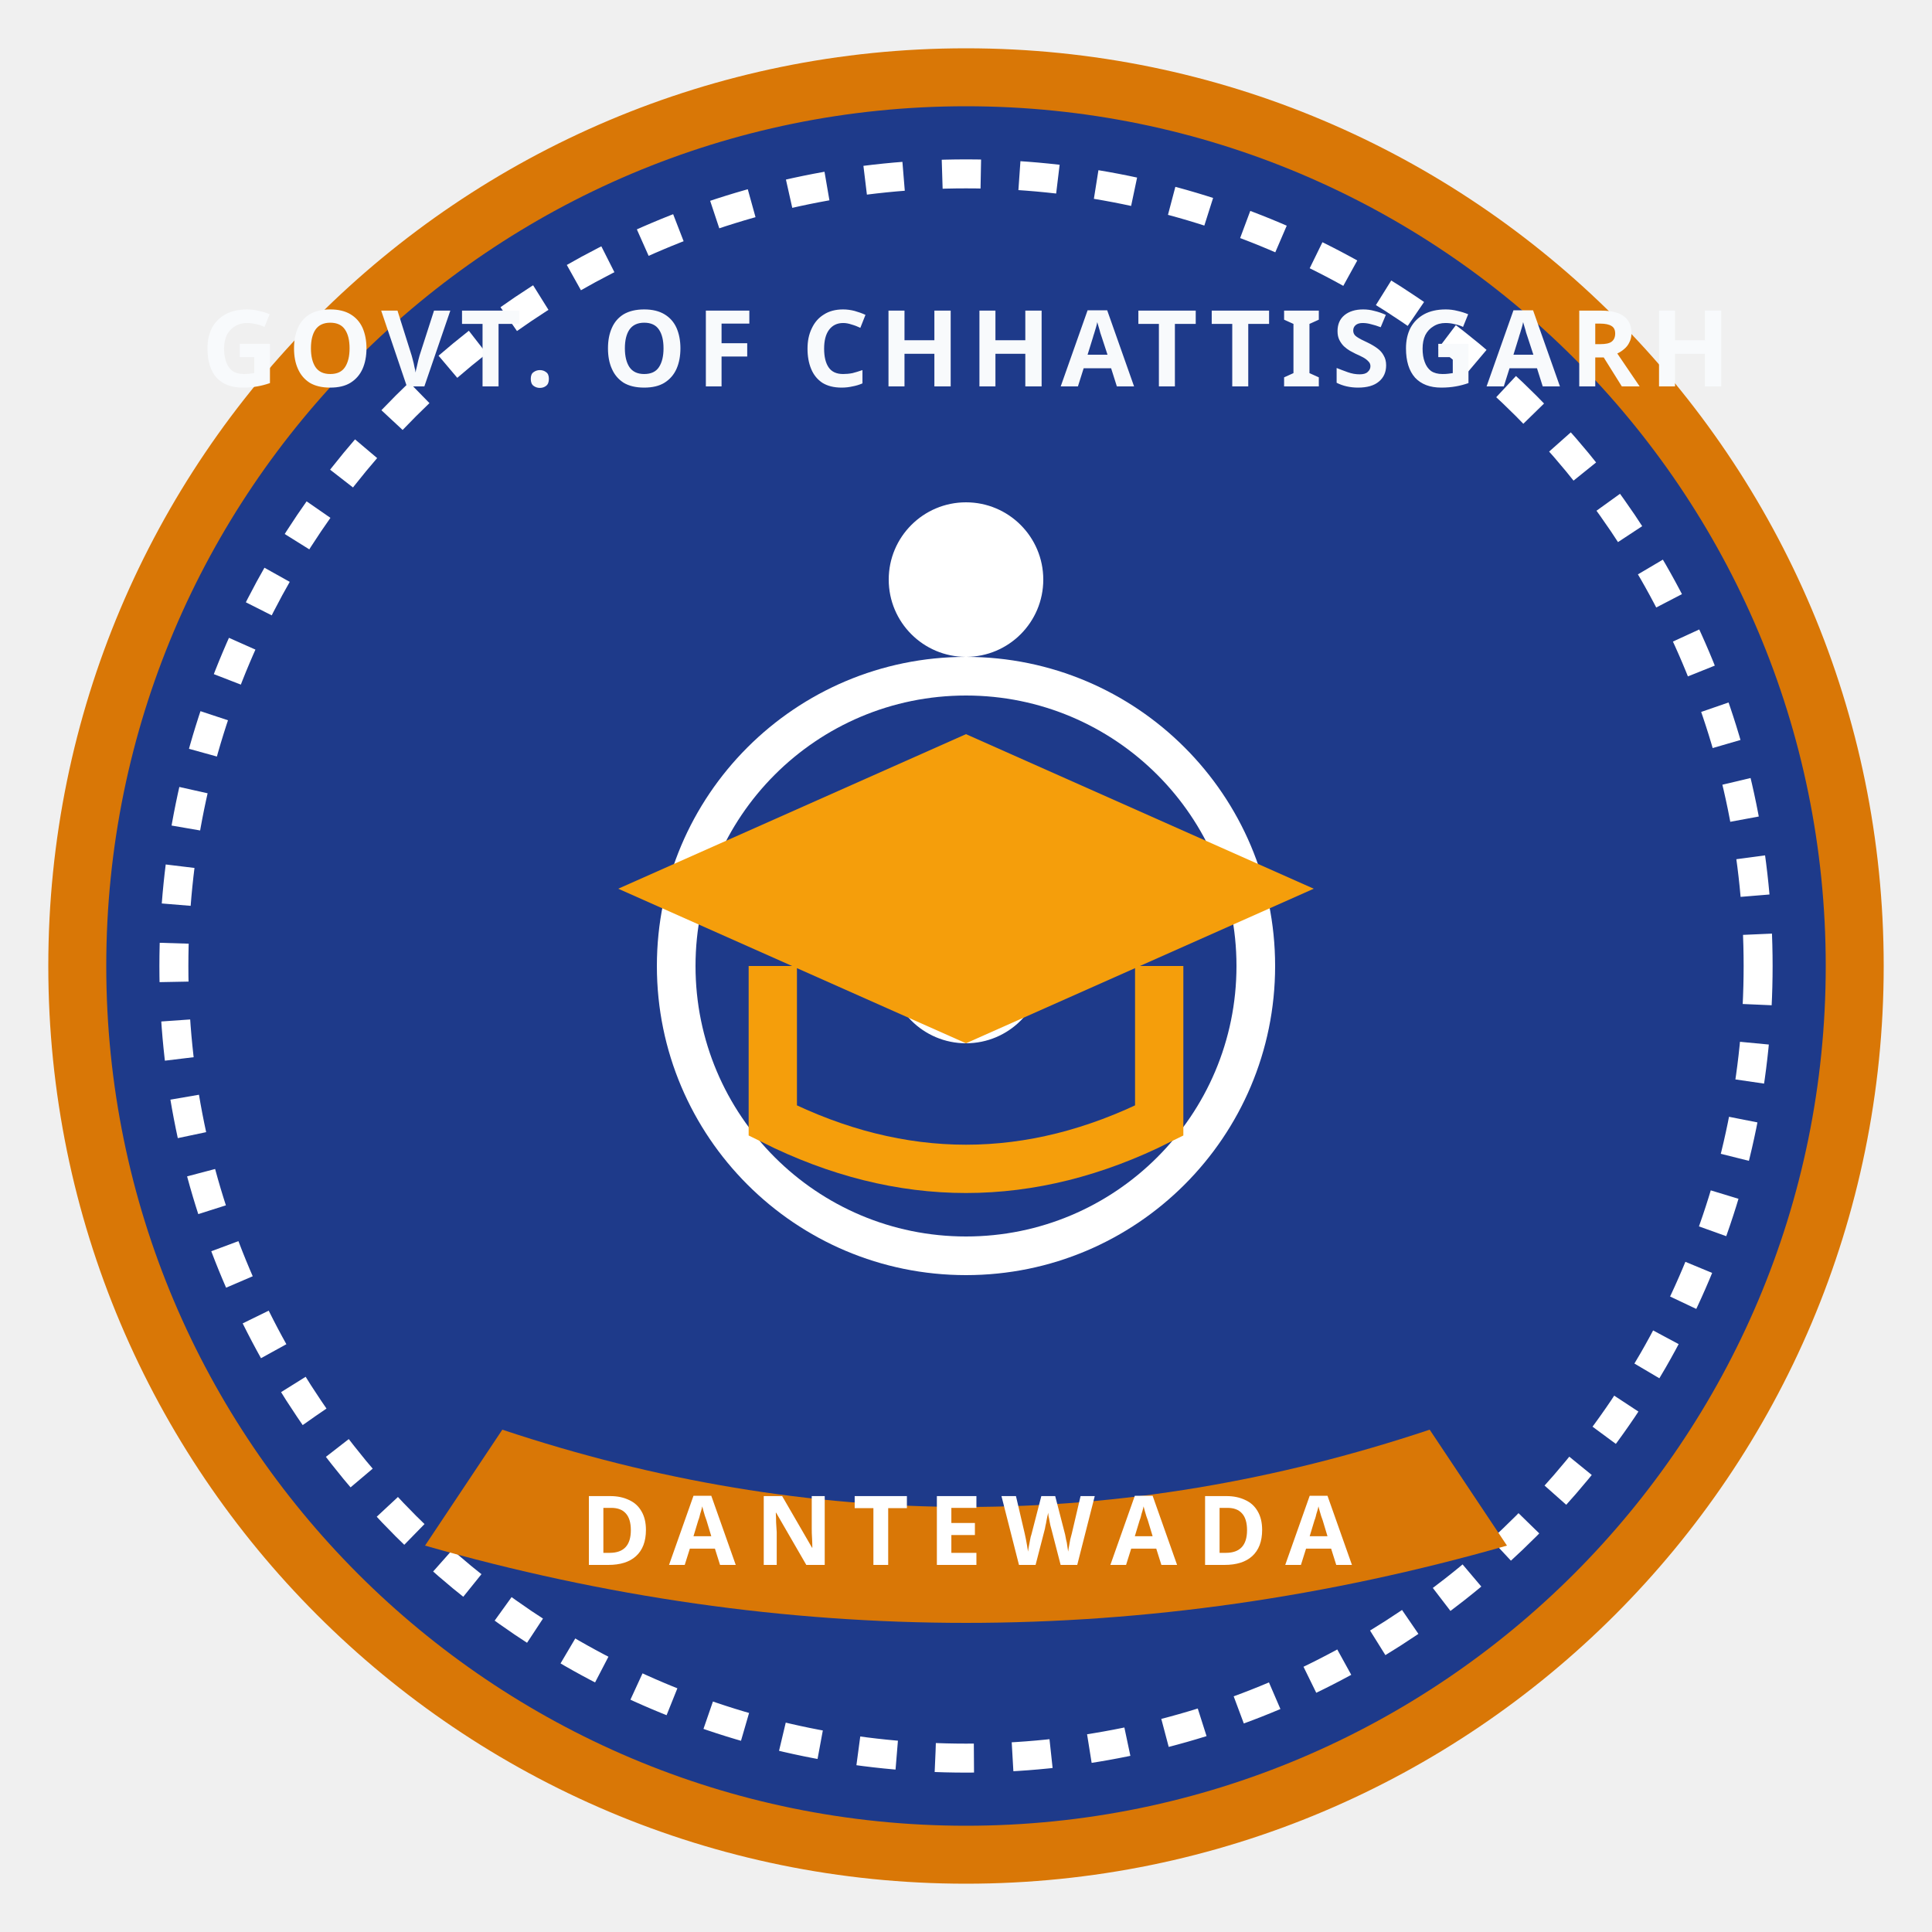
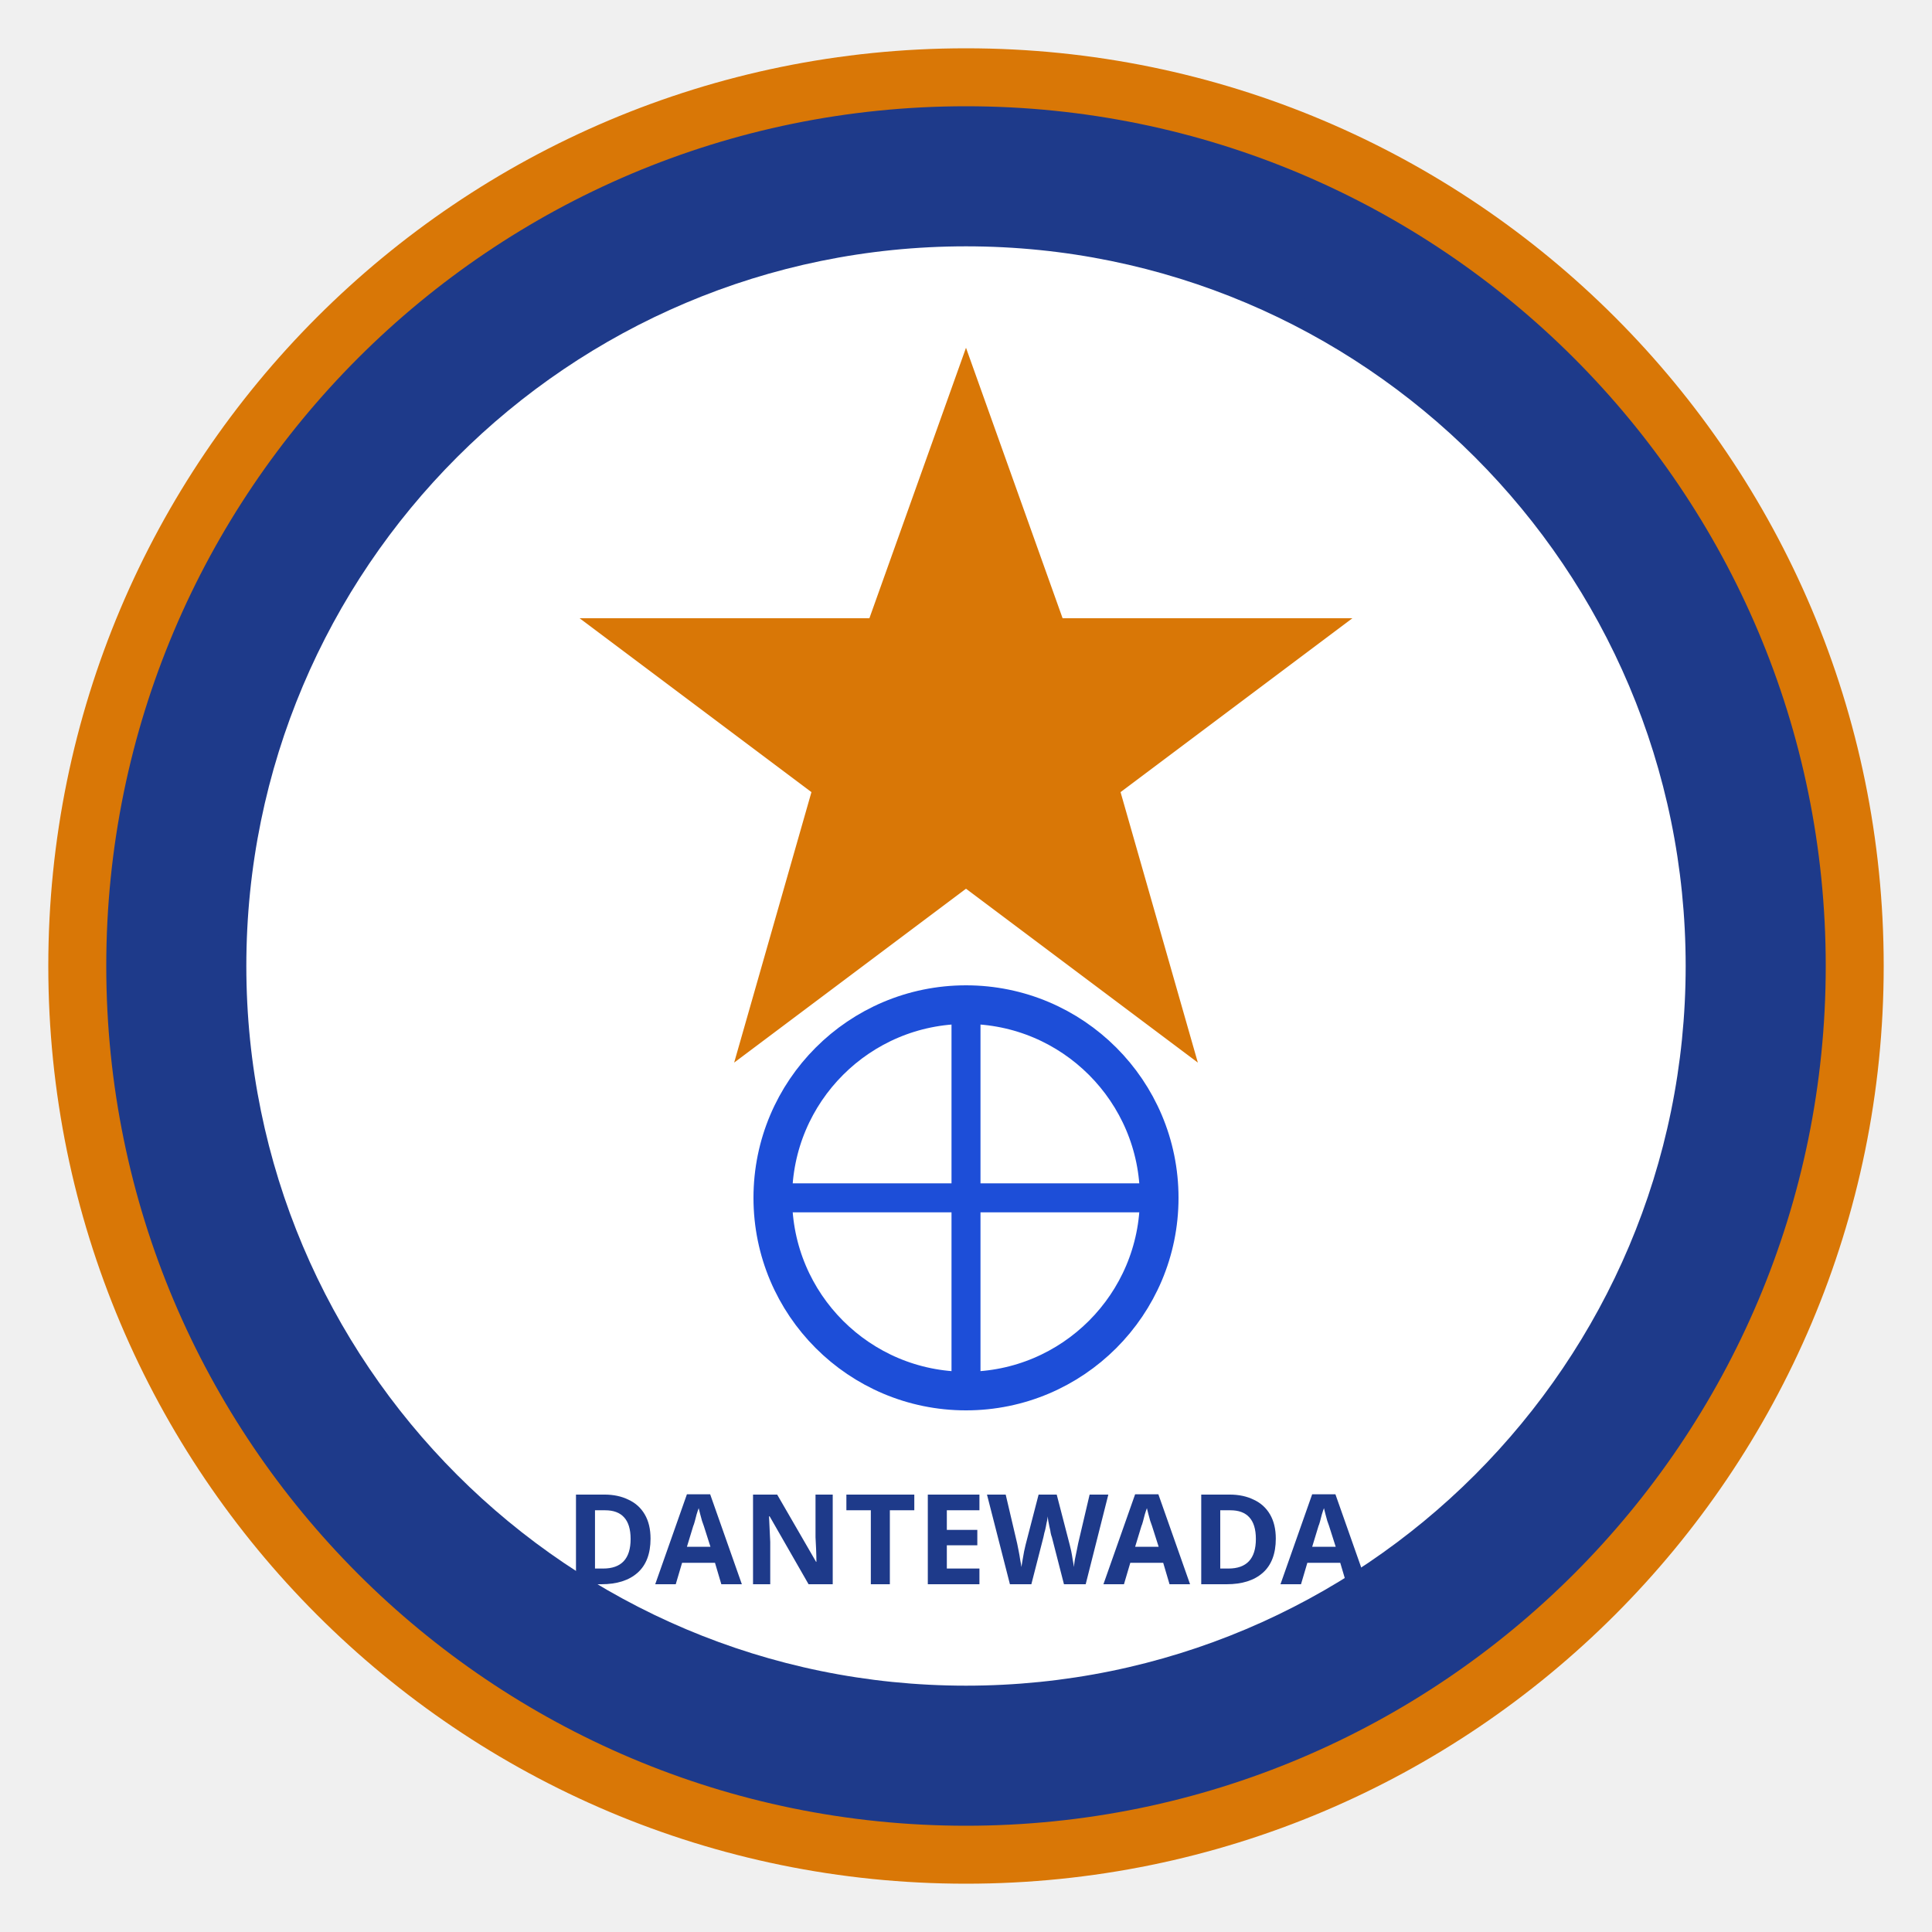
- <svg xmlns="http://www.w3.org/2000/svg" viewBox="0 0 100 100" width="100" height="100">
+ <svg xmlns="http://www.w3.org/2000/svg" viewBox="0 0 100 100" fill="none">
  <circle cx="50" cy="50" r="46" fill="#1e3a8a" stroke="#d97706" stroke-width="3" />
-   <circle cx="50" cy="50" r="41" fill="none" stroke="#ffffff" stroke-width="1.5" stroke-dasharray="2 2" />
-   <circle cx="50" cy="50" r="16" fill="#ffffff" />
-   <circle cx="50" cy="50" r="14" fill="#1e3a8a" />
-   <circle cx="50" cy="50" r="4" fill="#ffffff" />
-   <path d="M50 38 L32 46 L50 54 L68 46 Z" fill="#f59e0b" />
-   <path d="M40 50 L40 58 Q50 63 60 58 L60 50" fill="none" stroke="#f59e0b" stroke-width="2.5" />
-   <circle cx="50" cy="30" r="4" fill="#ffffff" />
-   <path d="M26 74 Q50 82 74 74 L78 80 Q50 88 22 80 Z" fill="#d97706" />
-   <text x="50" y="81" font-family="sans-serif" font-size="5" font-weight="bold" fill="#ffffff" text-anchor="middle" letter-spacing="1">DANTEWADA</text>
-   <text x="50" y="20" font-family="sans-serif" font-size="5.5" font-weight="bold" fill="#f8fafc" text-anchor="middle" letter-spacing="0.5">GOVT. OF CHHATTISGARH</text>
+   <circle cx="50" cy="50" r="38" fill="#ffffff" stroke="#1e3a8a" stroke-width="1.5" />
+   <path d="M50 18 L55 32 L70 32 L58 41 L62 55 L50 46 L38 55 L42 41 L30 32 L45 32 Z" fill="#d97706" />
+   <circle cx="50" cy="62" r="10" stroke="#1d4ed8" stroke-width="2" fill="none" />
+   <line x1="50" y1="52" x2="50" y2="72" stroke="#1d4ed8" stroke-width="1.5" />
+   <line x1="40" y1="62" x2="60" y2="62" stroke="#1d4ed8" stroke-width="1.5" />
+   <text x="50" y="82" font-size="6.5" font-family="sans-serif" font-weight="bold" text-anchor="middle" fill="#1e3a8a">DANTEWADA</text>
</svg>
